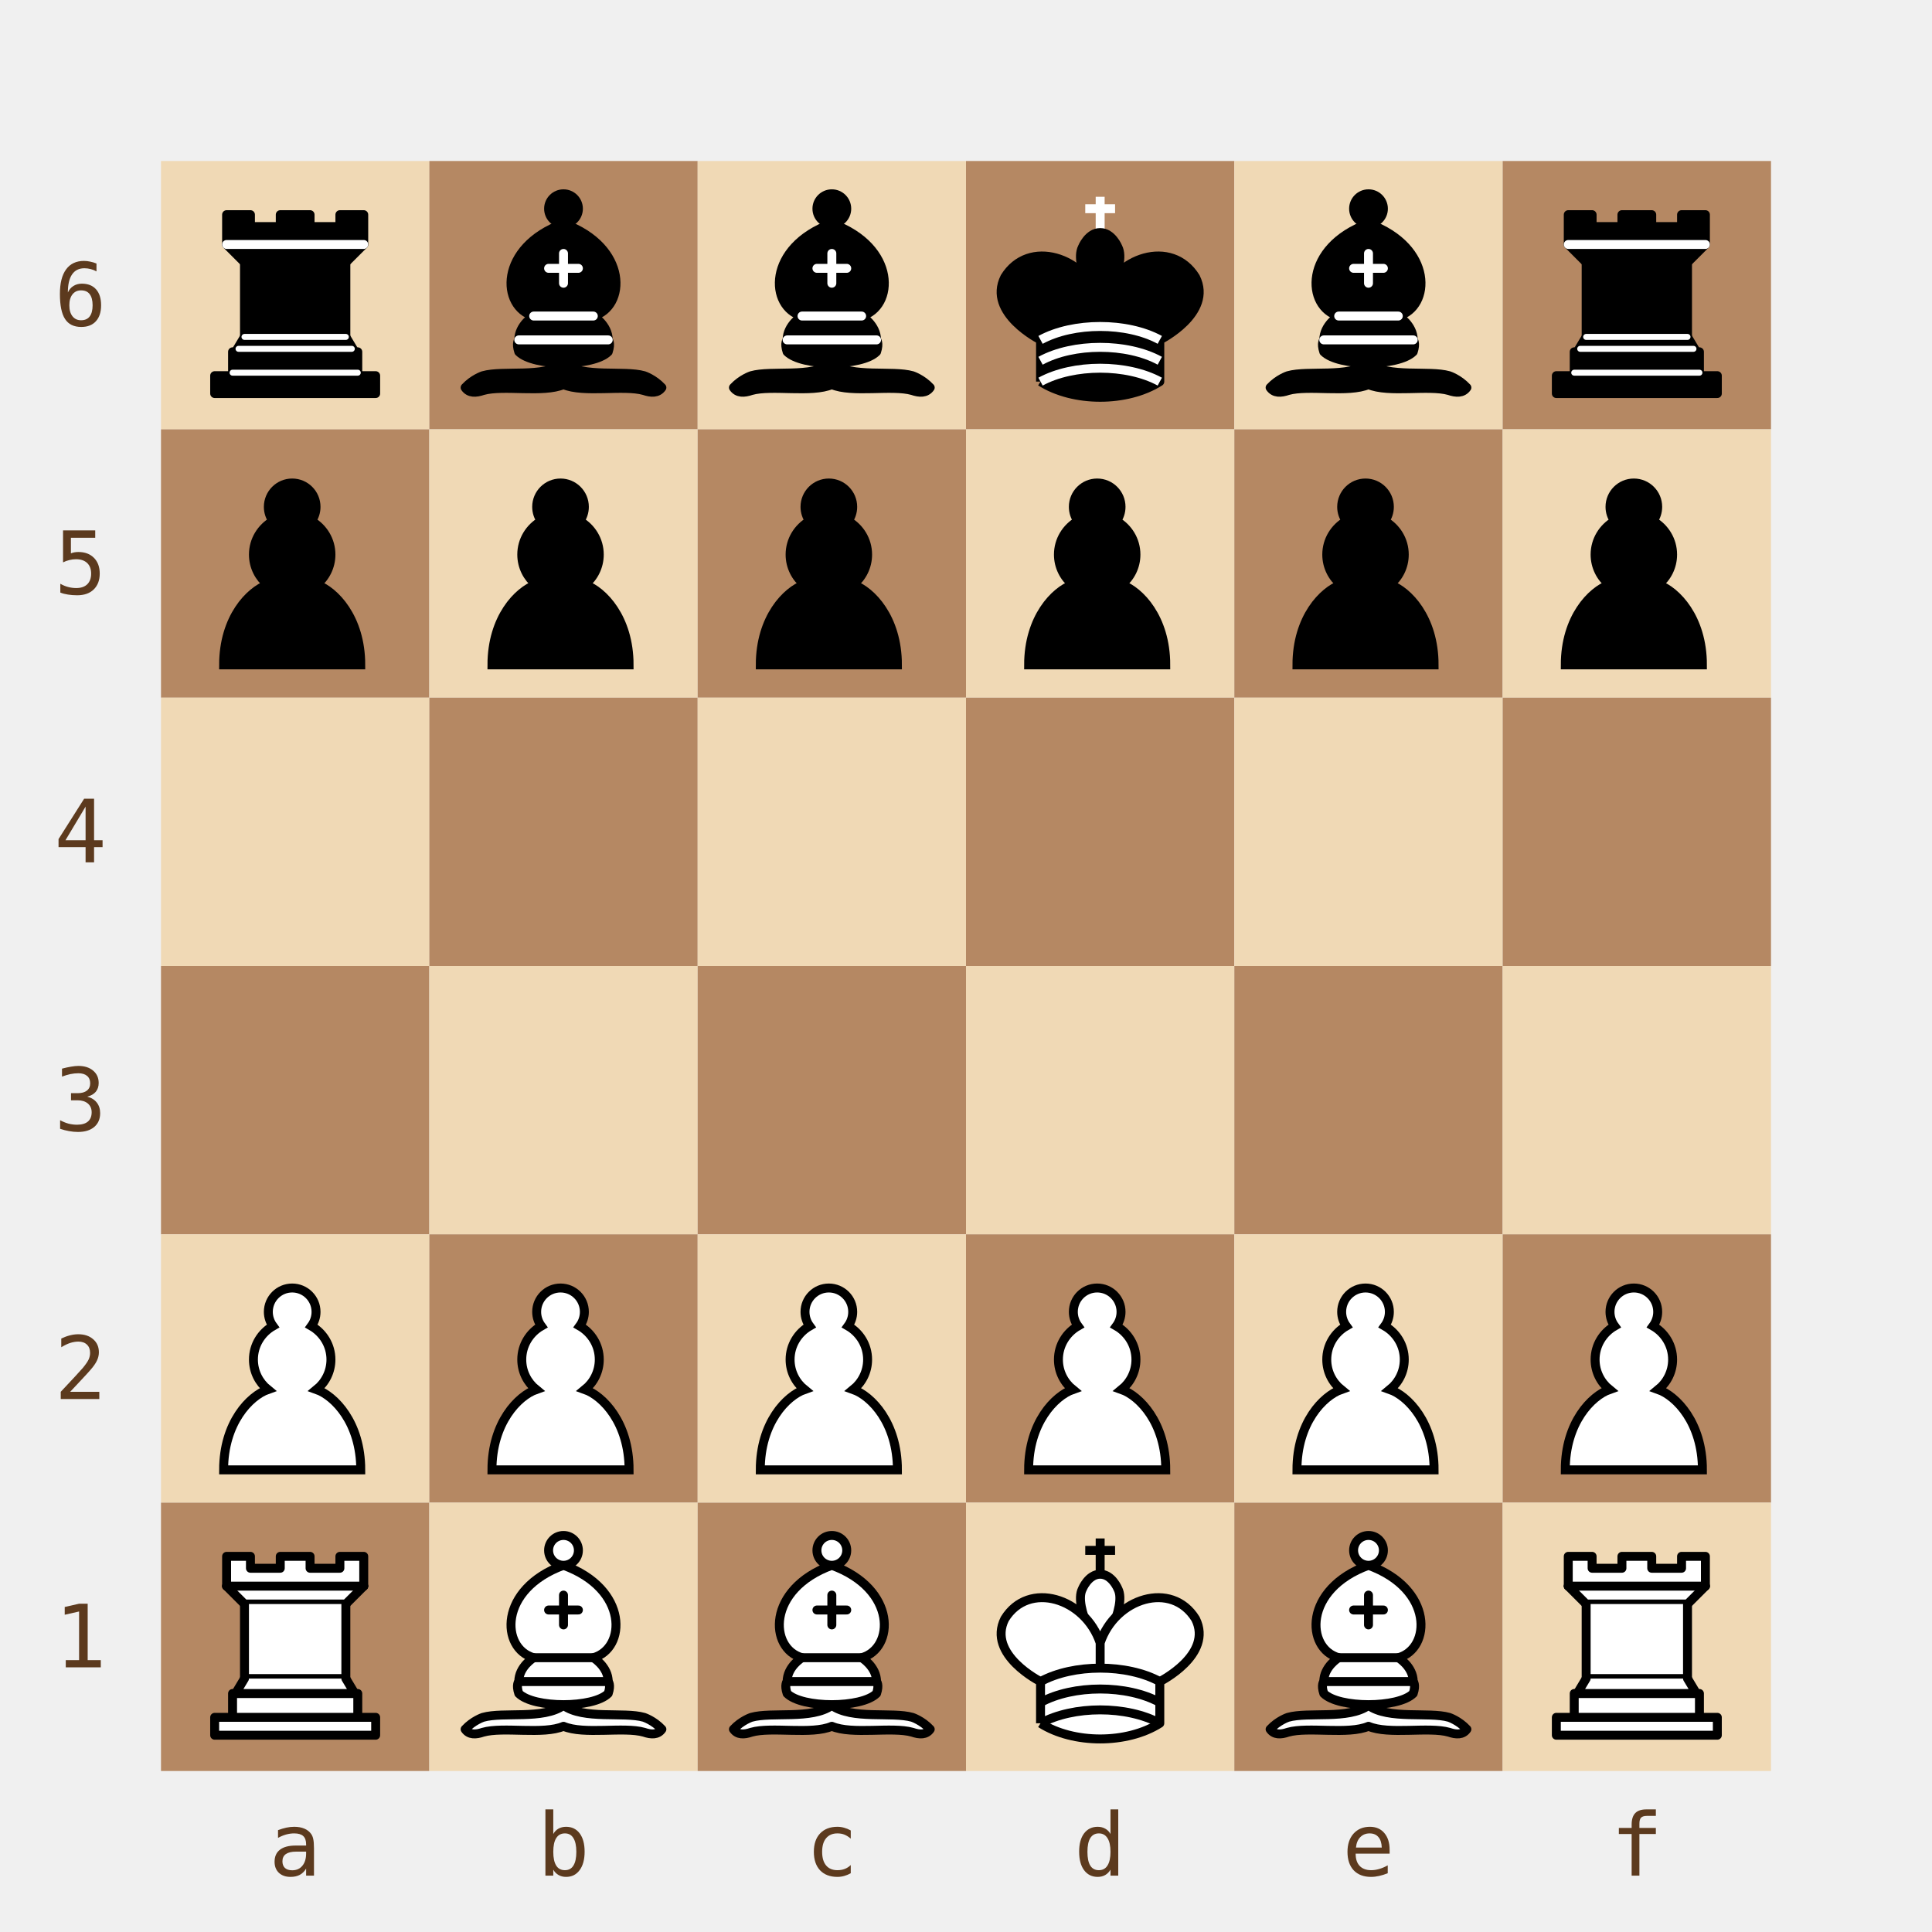
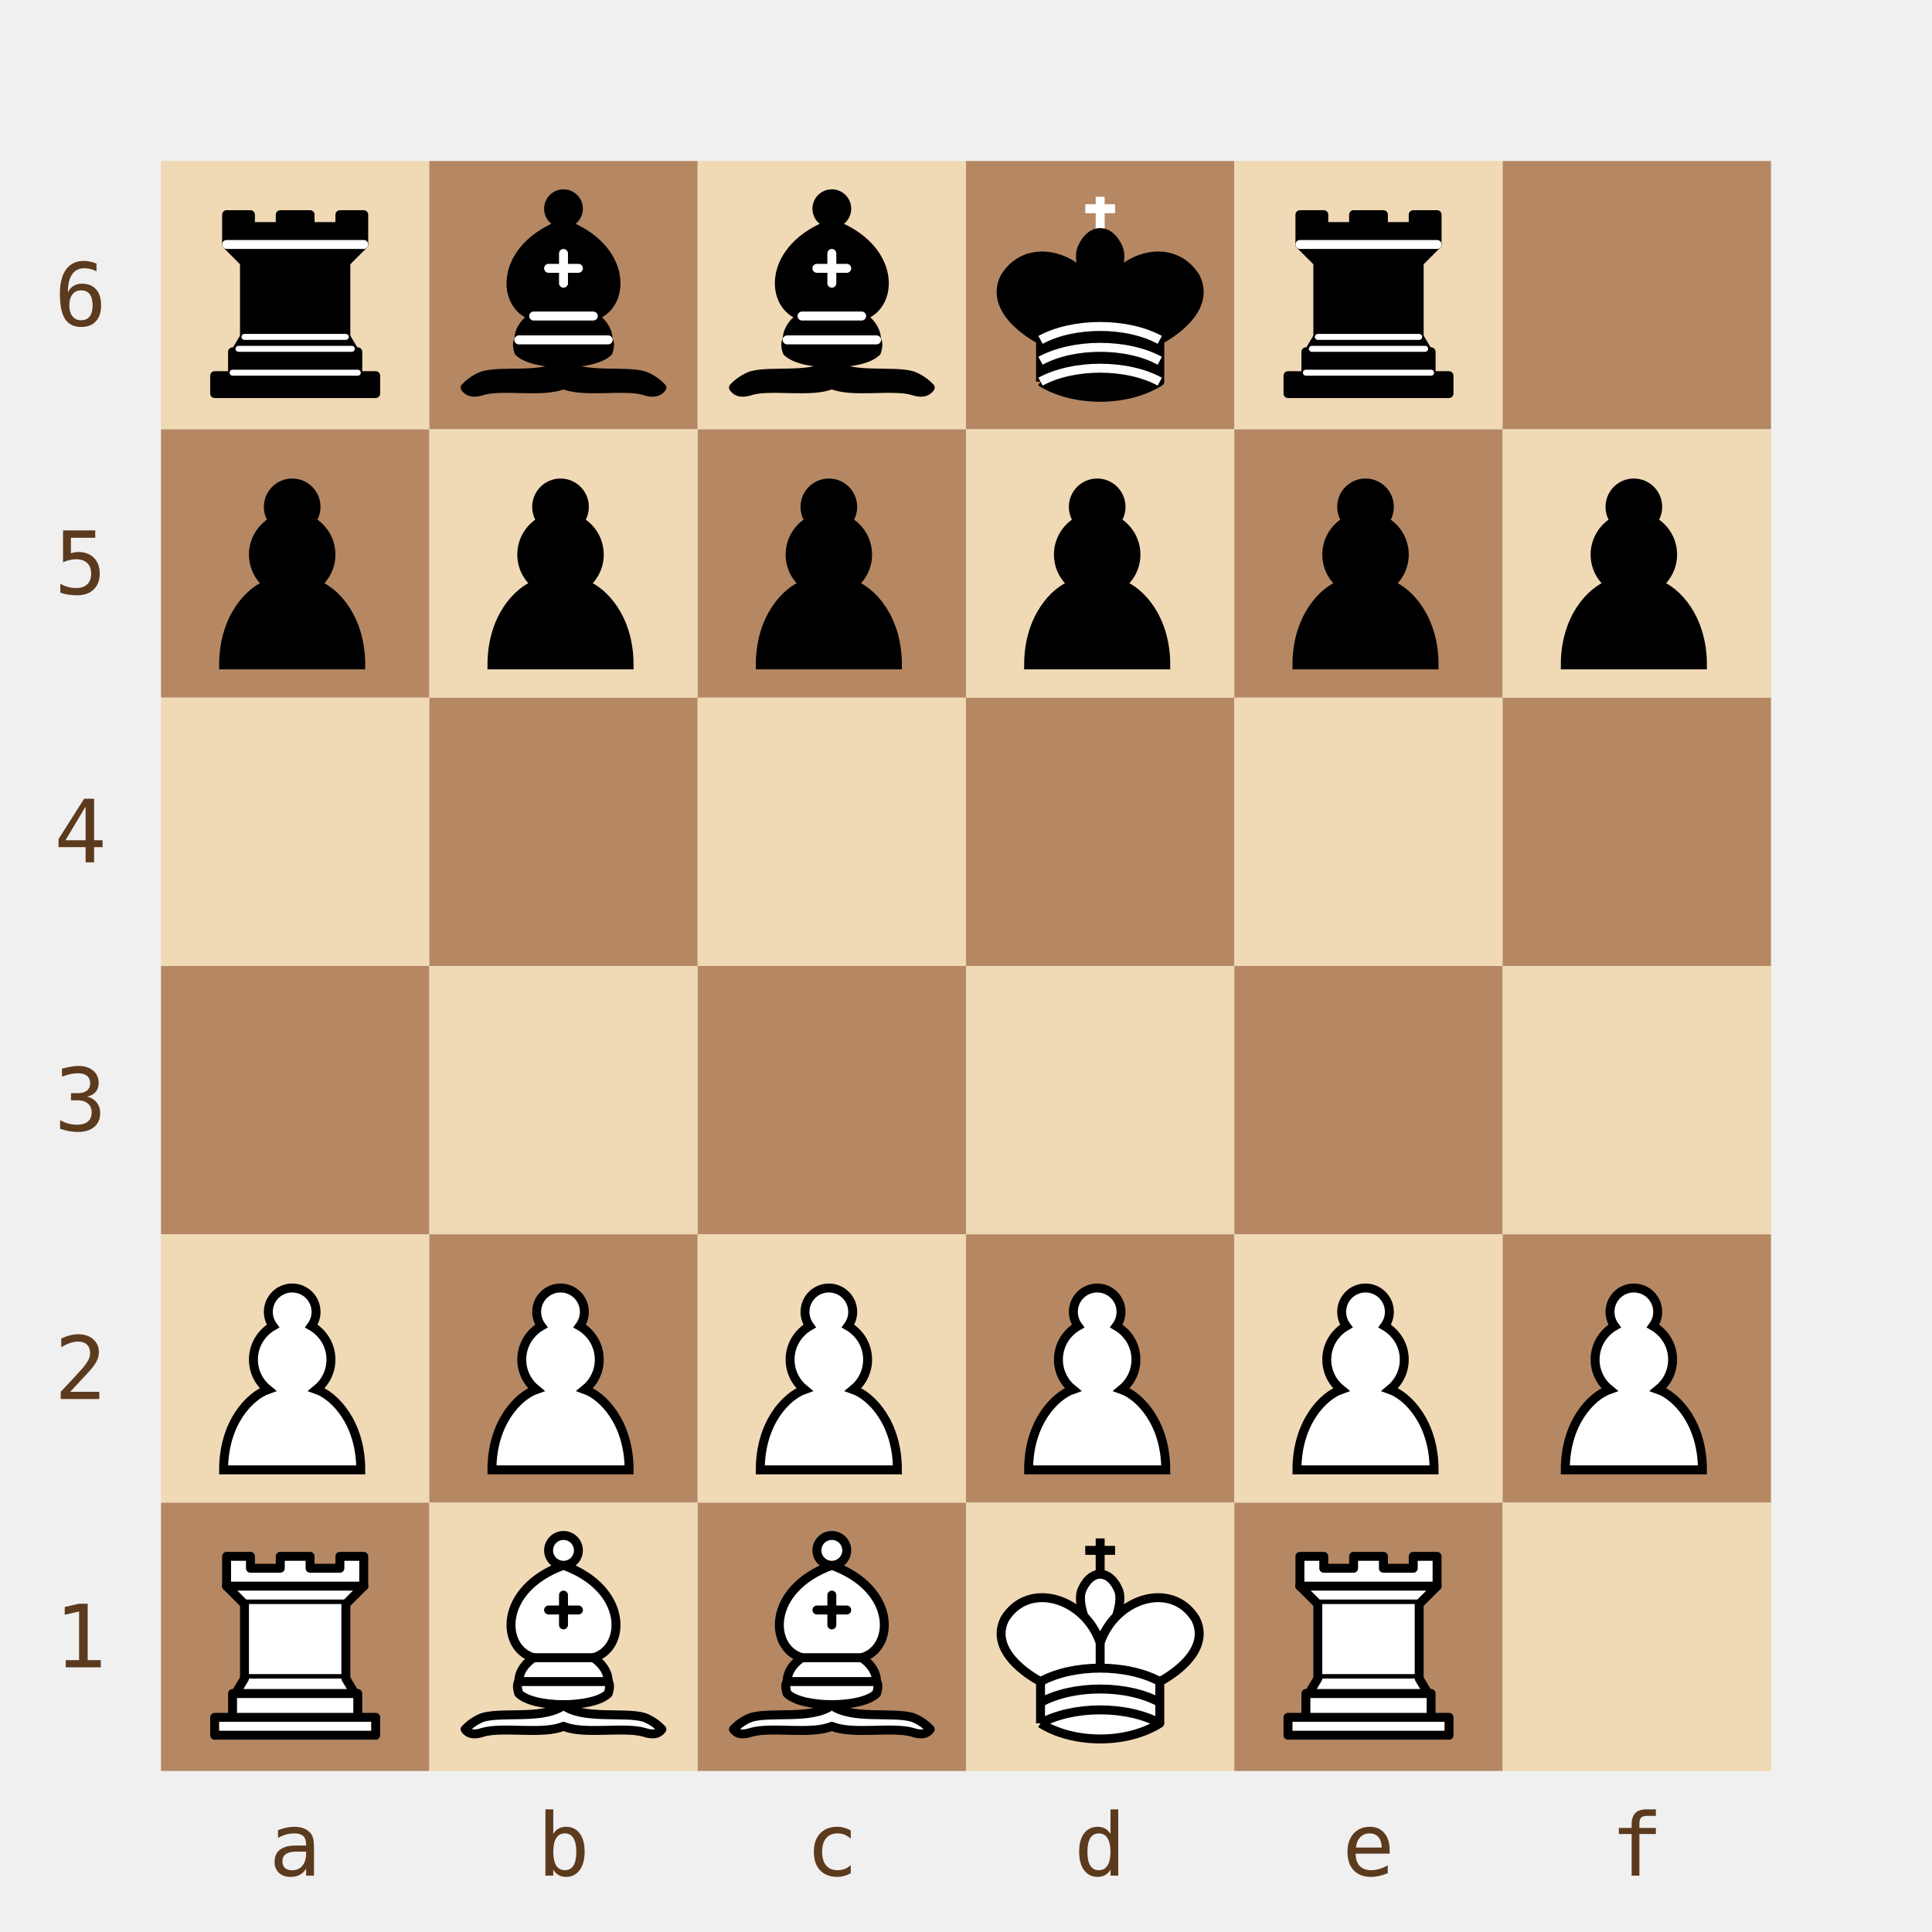
<svg xmlns="http://www.w3.org/2000/svg" width="288" height="288" viewBox="0 0 288 288">
  <defs>
    <symbol id="piece-r" viewBox="0 0 45 45">
      <g style="fill:#000;stroke:#000;stroke-width:1.5;stroke-linecap:round;stroke-linejoin:round">
        <path d="M 9,39 L 36,39 L 36,36 L 9,36 L 9,39 z" />
        <path d="M 12,36 L 12,32 L 33,32 L 33,36 L 12,36 z" />
        <path d="M 11,14 L 11,9 L 15,9 L 15,11 L 20,11 L 20,9 L 25,9 L 25,11 L 30,11 L 30,9 L 34,9 L 34,14" />
        <path d="M 34,14 L 31,17 L 14,17 L 11,14" />
        <path d="M 31,17 L 31,29.5 L 14,29.5 L 14,17" />
        <path d="M 31,29.5 L 32.5,32 L 12.5,32 L 14,29.5" />
        <path d="M 11,14 L 34,14" style="fill:none;stroke:#fff;stroke-linejoin:miter" />
        <path d="M 12,35.5 L 33,35.5" style="fill:none;stroke:#fff;stroke-width:1" />
        <path d="M 13,31.5 L 32,31.5" style="fill:none;stroke:#fff;stroke-width:1" />
        <path d="M 14,29.5 L 31,29.5" style="fill:none;stroke:#fff;stroke-width:1" />
      </g>
    </symbol>
    <symbol id="piece-b" viewBox="0 0 45 45">
      <g style="fill:none;stroke:#000;stroke-width:1.5;stroke-linecap:round;stroke-linejoin:round">
        <g style="fill:#000;stroke-linecap:butt">
          <path d="M 9,36 C 12.39,35.03 19.11,36.43 22.5,34 C 25.89,36.43 32.61,35.03 36,36 C 36,36 37.65,36.54 39,38 C 38.32,38.97 37.2,38.91 36,38.5 C 32.61,37.53 25.89,38.96 22.5,37.5 C 19.11,38.96 12.39,37.53 9,38.5 C 7.8,38.91 6.68,38.97 6,38 C 7.35,36.54 9,36 9,36 z" />
          <path d="M 15,32 C 17.5,34.5 27.5,34.5 30,32 C 30.5,30.5 30,30 30,30 C 30,27.5 27.5,26 27.5,26 C 33,24.5 33.5,14.5 22.5,10.5 C 11.5,14.5 12,24.5 17.5,26 C 17.5,26 15,27.5 15,30 C 15,30 14.5,30.5 15,32 z" />
          <path d="M 25,8 A 2.5,2.5 0 1 1 20,8 A 2.5,2.5 0 1 1 25,8 z" />
        </g>
        <path d="M 17.5,26 L 27.5,26 M 15,30 L 30,30 M 22.5,15.5 L 22.5,20.5 M 20,18 L 25,18" style="fill:none;stroke:#fff;stroke-linejoin:miter" />
      </g>
    </symbol>
    <symbol id="piece-k" viewBox="0 0 45 45">
      <g style="fill:#000;stroke:#000;stroke-width:1.5;stroke-linejoin:round">
        <path d="M 22.5,11.63 L 22.5,6" style="fill:none;stroke:#fff;stroke-linejoin:miter" />
        <path d="M 20,8 L 25,8" style="fill:none;stroke:#fff;stroke-linejoin:miter" />
        <path d="M 22.5,25 C 22.5,25 27,17.5 25.5,14.5 C 25.5,14.5 24.5,12 22.5,12 C 20.5,12 19.5,14.5 19.5,14.5 C 18,17.5 22.5,25 22.5,25" />
        <path d="M 12.5,37 C 18,40.5 27,40.5 32.5,37 L 32.5,30 C 32.5,30 41.5,25.5 38.5,19.5 C 34.5,13 25,16 22.5,23.5 L 22.5,27 L 22.5,23.5 C 20,16 10.5,13 6.5,19.5 C 3.5,25.5 12.5,30 12.5,30 L 12.5,37" />
        <path d="M 12.5,30 C 18,27 27,27 32.5,30" style="fill:none;stroke:#fff" />
        <path d="M 12.5,33.5 C 18,30.5 27,30.5 32.5,33.5" style="fill:none;stroke:#fff" />
        <path d="M 12.5,37 C 18,34 27,34 32.5,37" style="fill:none;stroke:#fff" />
      </g>
    </symbol>
    <symbol id="piece-p" viewBox="0 0 45 45">
      <path d="M 22,9 C 19.79,9 18,10.79 18,13 C 18,13.89 18.29,14.71 18.78,15.38 C 16.83,16.5 15.5,18.59 15.5,21 C 15.5,23.03 16.44,24.84 17.91,26.03 C 14.91,27.09 10.5,31.58 10.5,39.5 L 33.5,39.5 C 33.5,31.58 29.09,27.09 26.09,26.03 C 27.56,24.84 28.5,23.03 28.5,21 C 28.5,18.59 27.17,16.5 25.22,15.38 C 25.71,14.71 26,13.89 26,13 C 26,10.79 24.21,9 22,9 z" style="fill:#000;stroke:#000;stroke-width:1.5;stroke-linecap:round" />
    </symbol>
    <symbol id="piece-P" viewBox="0 0 45 45">
      <path d="M 22,9 C 19.79,9 18,10.79 18,13 C 18,13.89 18.29,14.71 18.78,15.38 C 16.83,16.5 15.5,18.59 15.5,21 C 15.5,23.03 16.44,24.84 17.91,26.03 C 14.91,27.09 10.5,31.58 10.5,39.5 L 33.5,39.5 C 33.5,31.58 29.09,27.09 26.09,26.03 C 27.56,24.84 28.5,23.03 28.5,21 C 28.5,18.59 27.17,16.5 25.22,15.38 C 25.71,14.71 26,13.89 26,13 C 26,10.79 24.21,9 22,9 z" style="fill:#fff;stroke:#000;stroke-width:1.5;stroke-linecap:round" />
    </symbol>
    <symbol id="piece-R" viewBox="0 0 45 45">
      <g style="fill:#fff;stroke:#000;stroke-width:1.5;stroke-linecap:round;stroke-linejoin:round">
        <path d="M 9,39 L 36,39 L 36,36 L 9,36 L 9,39 z" />
        <path d="M 12,36 L 12,32 L 33,32 L 33,36 L 12,36 z" />
        <path d="M 11,14 L 11,9 L 15,9 L 15,11 L 20,11 L 20,9 L 25,9 L 25,11 L 30,11 L 30,9 L 34,9 L 34,14" />
        <path d="M 34,14 L 31,17 L 14,17 L 11,14" />
        <path d="M 31,17 L 31,29.5 L 14,29.5 L 14,17" />
        <path d="M 31,29.5 L 32.5,32 L 12.5,32 L 14,29.5" />
        <path d="M 11,14 L 34,14" style="fill:none" />
      </g>
    </symbol>
    <symbol id="piece-B" viewBox="0 0 45 45">
      <g style="fill:none;stroke:#000;stroke-width:1.5;stroke-linecap:round;stroke-linejoin:round">
        <g style="fill:#fff;stroke-linecap:butt">
          <path d="M 9,36 C 12.39,35.03 19.11,36.43 22.5,34 C 25.89,36.43 32.61,35.03 36,36 C 36,36 37.65,36.54 39,38 C 38.32,38.97 37.2,38.91 36,38.5 C 32.61,37.53 25.89,38.96 22.5,37.5 C 19.11,38.96 12.39,37.53 9,38.5 C 7.8,38.91 6.68,38.97 6,38 C 7.35,36.54 9,36 9,36 z" />
          <path d="M 15,32 C 17.5,34.5 27.5,34.5 30,32 C 30.5,30.5 30,30 30,30 C 30,27.5 27.5,26 27.5,26 C 33,24.5 33.5,14.5 22.5,10.5 C 11.5,14.5 12,24.5 17.5,26 C 17.5,26 15,27.5 15,30 C 15,30 14.5,30.5 15,32 z" />
          <path d="M 25,8 A 2.5,2.5 0 1 1 20,8 A 2.5,2.5 0 1 1 25,8 z" />
        </g>
        <path d="M 17.5,26 L 27.5,26 M 15,30 L 30,30 M 22.5,15.5 L 22.5,20.5 M 20,18 L 25,18" style="fill:none;stroke:#000;stroke-linejoin:miter" />
      </g>
    </symbol>
    <symbol id="piece-K" viewBox="0 0 45 45">
      <g style="fill:#fff;stroke:#000;stroke-width:1.5;stroke-linejoin:round">
        <path d="M 22.5,11.63 L 22.5,6" style="fill:none;stroke-linejoin:miter" />
        <path d="M 20,8 L 25,8" style="fill:none;stroke-linejoin:miter" />
        <path d="M 22.5,25 C 22.5,25 27,17.5 25.5,14.5 C 25.5,14.5 24.5,12 22.5,12 C 20.5,12 19.5,14.5 19.5,14.5 C 18,17.5 22.5,25 22.5,25" />
        <path d="M 12.5,37 C 18,40.5 27,40.5 32.5,37 L 32.5,30 C 32.5,30 41.5,25.5 38.5,19.5 C 34.5,13 25,16 22.5,23.5 L 22.5,27 L 22.5,23.5 C 20,16 10.5,13 6.5,19.5 C 3.5,25.5 12.5,30 12.5,30 L 12.5,37" />
        <path d="M 12.5,30 C 18,27 27,27 32.5,30" />
        <path d="M 12.5,33.5 C 18,30.5 27,30.5 32.5,33.5" />
        <path d="M 12.5,37 C 18,34 27,34 32.5,37" />
      </g>
    </symbol>
  </defs>
  <rect x="24" y="24" width="40" height="40" fill="#f0d9b5" />
  <rect x="64" y="24" width="40" height="40" fill="#b58863" />
  <rect x="104" y="24" width="40" height="40" fill="#f0d9b5" />
  <rect x="144" y="24" width="40" height="40" fill="#b58863" />
  <rect x="184" y="24" width="40" height="40" fill="#f0d9b5" />
  <rect x="224" y="24" width="40" height="40" fill="#b58863" />
  <rect x="24" y="64" width="40" height="40" fill="#b58863" />
  <rect x="64" y="64" width="40" height="40" fill="#f0d9b5" />
  <rect x="104" y="64" width="40" height="40" fill="#b58863" />
  <rect x="144" y="64" width="40" height="40" fill="#f0d9b5" />
  <rect x="184" y="64" width="40" height="40" fill="#b58863" />
  <rect x="224" y="64" width="40" height="40" fill="#f0d9b5" />
  <rect x="24" y="104" width="40" height="40" fill="#f0d9b5" />
  <rect x="64" y="104" width="40" height="40" fill="#b58863" />
  <rect x="104" y="104" width="40" height="40" fill="#f0d9b5" />
  <rect x="144" y="104" width="40" height="40" fill="#b58863" />
  <rect x="184" y="104" width="40" height="40" fill="#f0d9b5" />
  <rect x="224" y="104" width="40" height="40" fill="#b58863" />
  <rect x="24" y="144" width="40" height="40" fill="#b58863" />
  <rect x="64" y="144" width="40" height="40" fill="#f0d9b5" />
  <rect x="104" y="144" width="40" height="40" fill="#b58863" />
  <rect x="144" y="144" width="40" height="40" fill="#f0d9b5" />
  <rect x="184" y="144" width="40" height="40" fill="#b58863" />
  <rect x="224" y="144" width="40" height="40" fill="#f0d9b5" />
  <rect x="24" y="184" width="40" height="40" fill="#f0d9b5" />
  <rect x="64" y="184" width="40" height="40" fill="#b58863" />
  <rect x="104" y="184" width="40" height="40" fill="#f0d9b5" />
  <rect x="144" y="184" width="40" height="40" fill="#b58863" />
  <rect x="184" y="184" width="40" height="40" fill="#f0d9b5" />
  <rect x="224" y="184" width="40" height="40" fill="#b58863" />
  <rect x="24" y="224" width="40" height="40" fill="#b58863" />
  <rect x="64" y="224" width="40" height="40" fill="#f0d9b5" />
  <rect x="104" y="224" width="40" height="40" fill="#b58863" />
  <rect x="144" y="224" width="40" height="40" fill="#f0d9b5" />
  <rect x="184" y="224" width="40" height="40" fill="#b58863" />
  <rect x="224" y="224" width="40" height="40" fill="#f0d9b5" />
  <use href="#piece-r" x="24" y="24" width="40" height="40" />
  <use href="#piece-b" x="64" y="24" width="40" height="40" />
  <use href="#piece-b" x="104" y="24" width="40" height="40" />
  <use href="#piece-k" x="144" y="24" width="40" height="40" />
-   <use href="#piece-b" x="184" y="24" width="40" height="40" />
-   <use href="#piece-r" x="224" y="24" width="40" height="40" />
+   <use href="#piece-r" x="184" y="24" width="40" height="40" />
  <use href="#piece-p" x="24" y="64" width="40" height="40" />
  <use href="#piece-p" x="64" y="64" width="40" height="40" />
  <use href="#piece-p" x="104" y="64" width="40" height="40" />
  <use href="#piece-p" x="144" y="64" width="40" height="40" />
  <use href="#piece-p" x="184" y="64" width="40" height="40" />
  <use href="#piece-p" x="224" y="64" width="40" height="40" />
  <use href="#piece-P" x="24" y="184" width="40" height="40" />
  <use href="#piece-P" x="64" y="184" width="40" height="40" />
  <use href="#piece-P" x="104" y="184" width="40" height="40" />
  <use href="#piece-P" x="144" y="184" width="40" height="40" />
  <use href="#piece-P" x="184" y="184" width="40" height="40" />
  <use href="#piece-P" x="224" y="184" width="40" height="40" />
  <use href="#piece-R" x="24" y="224" width="40" height="40" />
  <use href="#piece-B" x="64" y="224" width="40" height="40" />
  <use href="#piece-B" x="104" y="224" width="40" height="40" />
  <use href="#piece-K" x="144" y="224" width="40" height="40" />
-   <use href="#piece-B" x="184" y="224" width="40" height="40" />
-   <use href="#piece-R" x="224" y="224" width="40" height="40" />
+   <use href="#piece-R" x="184" y="224" width="40" height="40" />
  <text x="44" y="279.6" text-anchor="middle" font-size="13" fill="#5c3a1e" font-family="monospace">a</text>
  <text x="84" y="279.6" text-anchor="middle" font-size="13" fill="#5c3a1e" font-family="monospace">b</text>
  <text x="124" y="279.6" text-anchor="middle" font-size="13" fill="#5c3a1e" font-family="monospace">c</text>
  <text x="164" y="279.6" text-anchor="middle" font-size="13" fill="#5c3a1e" font-family="monospace">d</text>
  <text x="204" y="279.6" text-anchor="middle" font-size="13" fill="#5c3a1e" font-family="monospace">e</text>
  <text x="244" y="279.6" text-anchor="middle" font-size="13" fill="#5c3a1e" font-family="monospace">f</text>
  <text x="12" y="48.55" text-anchor="middle" font-size="13" fill="#5c3a1e" font-family="monospace">6</text>
  <text x="12" y="88.55" text-anchor="middle" font-size="13" fill="#5c3a1e" font-family="monospace">5</text>
  <text x="12" y="128.55" text-anchor="middle" font-size="13" fill="#5c3a1e" font-family="monospace">4</text>
  <text x="12" y="168.55" text-anchor="middle" font-size="13" fill="#5c3a1e" font-family="monospace">3</text>
  <text x="12" y="208.55" text-anchor="middle" font-size="13" fill="#5c3a1e" font-family="monospace">2</text>
  <text x="12" y="248.55" text-anchor="middle" font-size="13" fill="#5c3a1e" font-family="monospace">1</text>
</svg>
